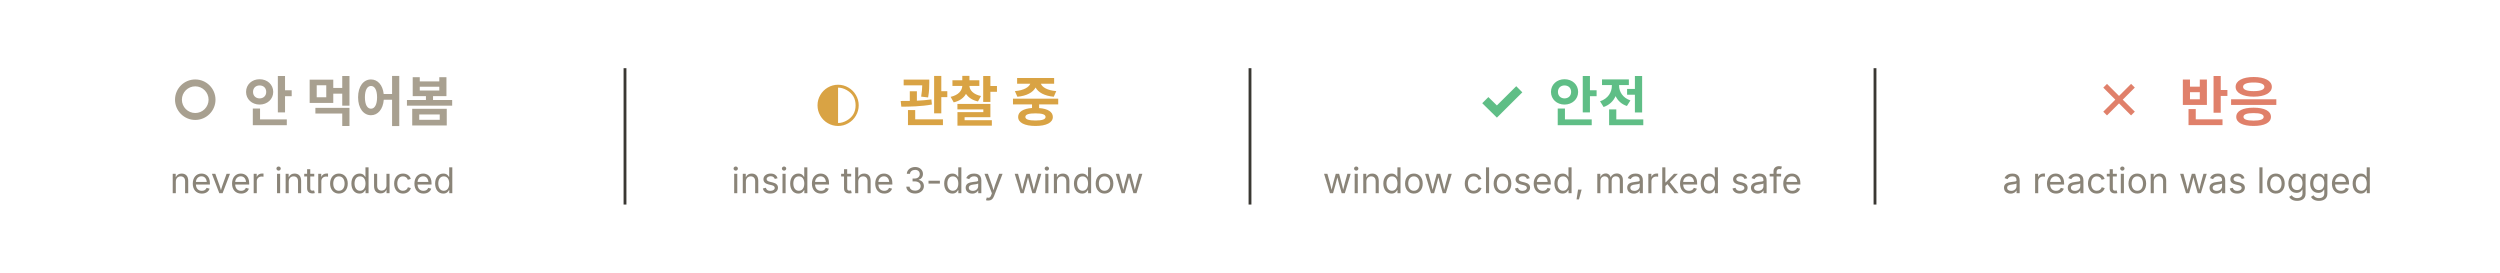
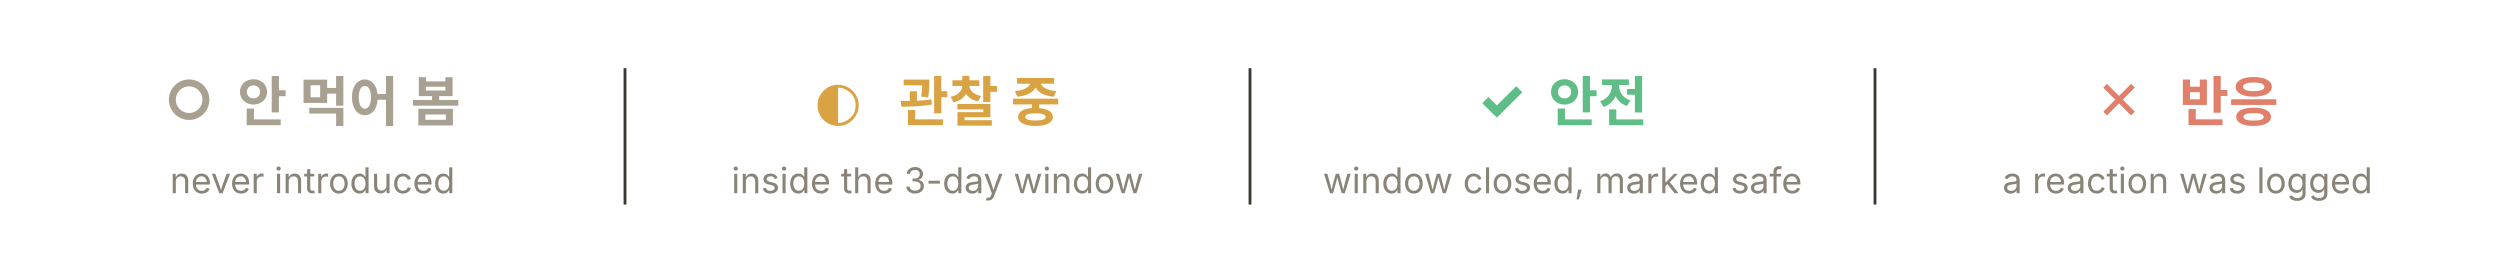
- <svg xmlns="http://www.w3.org/2000/svg" width="880" height="96" viewBox="0 0 880 96" role="img" aria-label="네 가지 상태 — 안 먹어봄, 관찰 중, 안전, 반응">
+ <svg xmlns="http://www.w3.org/2000/svg" width="880" height="96" viewBox="0 0 880 96" role="img" aria-label="네 가지 상태 — 안 먹어 봄, 관찰 중, 안전, 반응">
  <g font-family="-apple-system, 'Apple SD Gothic Neo', 'Malgun Gothic', 'Noto Sans KR', sans-serif" text-anchor="middle">
-     <text x="110" y="42" font-size="19" font-weight="800" fill="#A8A090">○  안 먹어봄</text>
+     <text x="110" y="42" font-size="19" font-weight="800" fill="#A8A090">○  안 먹어 봄</text>
    <text x="110" y="68" font-size="12.5" fill="#8A8478">never introduced</text>
    <text x="330" y="42" font-size="19" font-weight="800" fill="#D9A344">◐  관찰 중</text>
    <text x="330" y="68" font-size="12.5" fill="#8A8478">inside the 3-day window</text>
    <text x="550" y="42" font-size="19" font-weight="800" fill="#5FBE86">✓  안전</text>
    <text x="550" y="68" font-size="12.5" fill="#8A8478">window closed, marked safe</text>
    <text x="770" y="42" font-size="19" font-weight="800" fill="#E0806A">✕  반응</text>
    <text x="770" y="68" font-size="12.5" fill="#8A8478">a reaction was logged</text>
  </g>
  <path d="M220 24V72M440 24V72M660 24V72" stroke="#3A3833" stroke-width="1" />
</svg>
